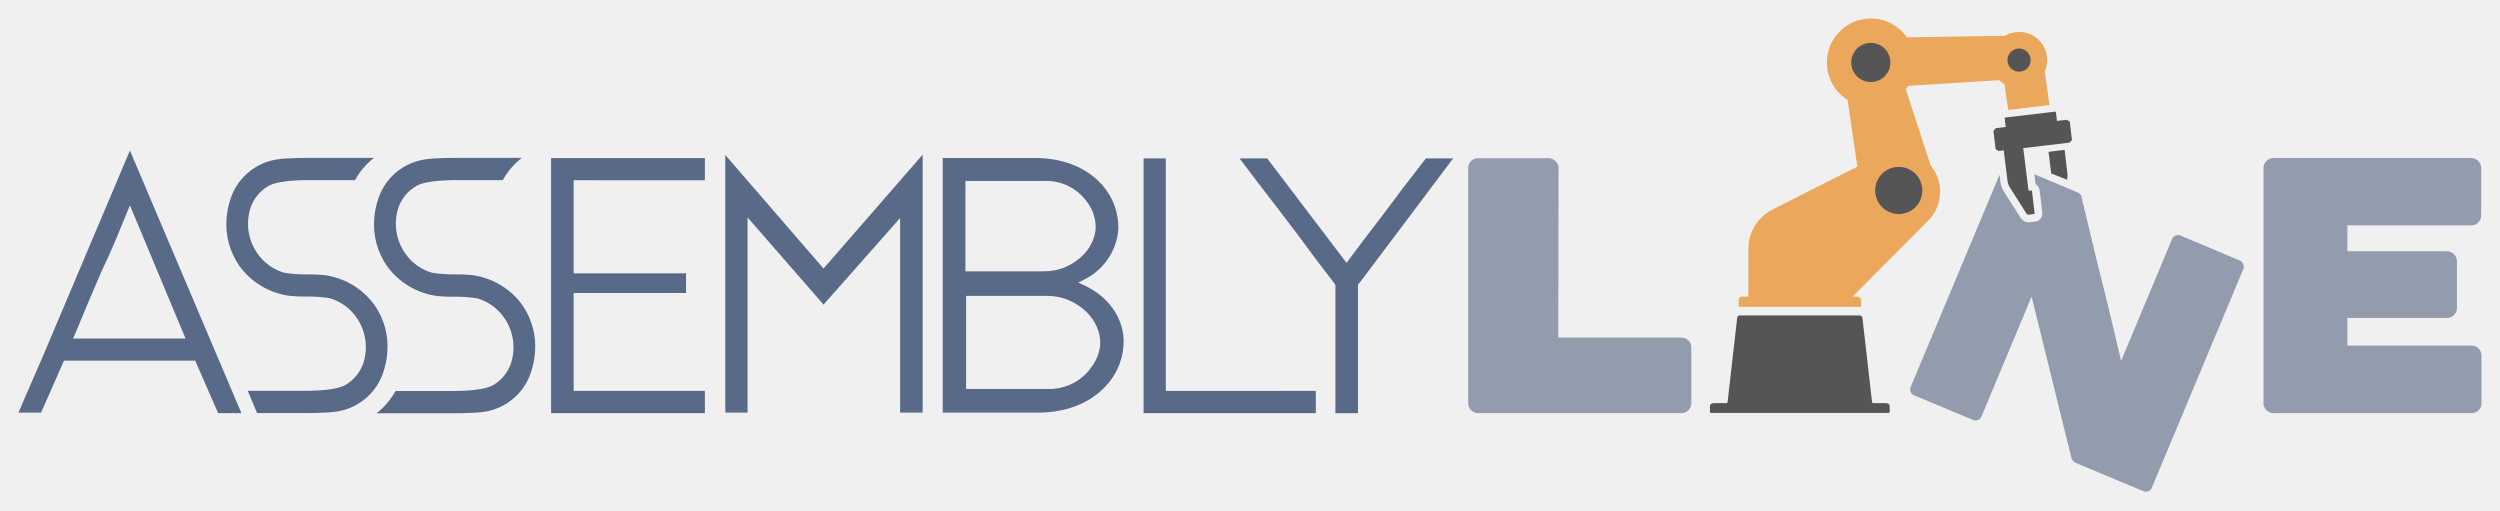
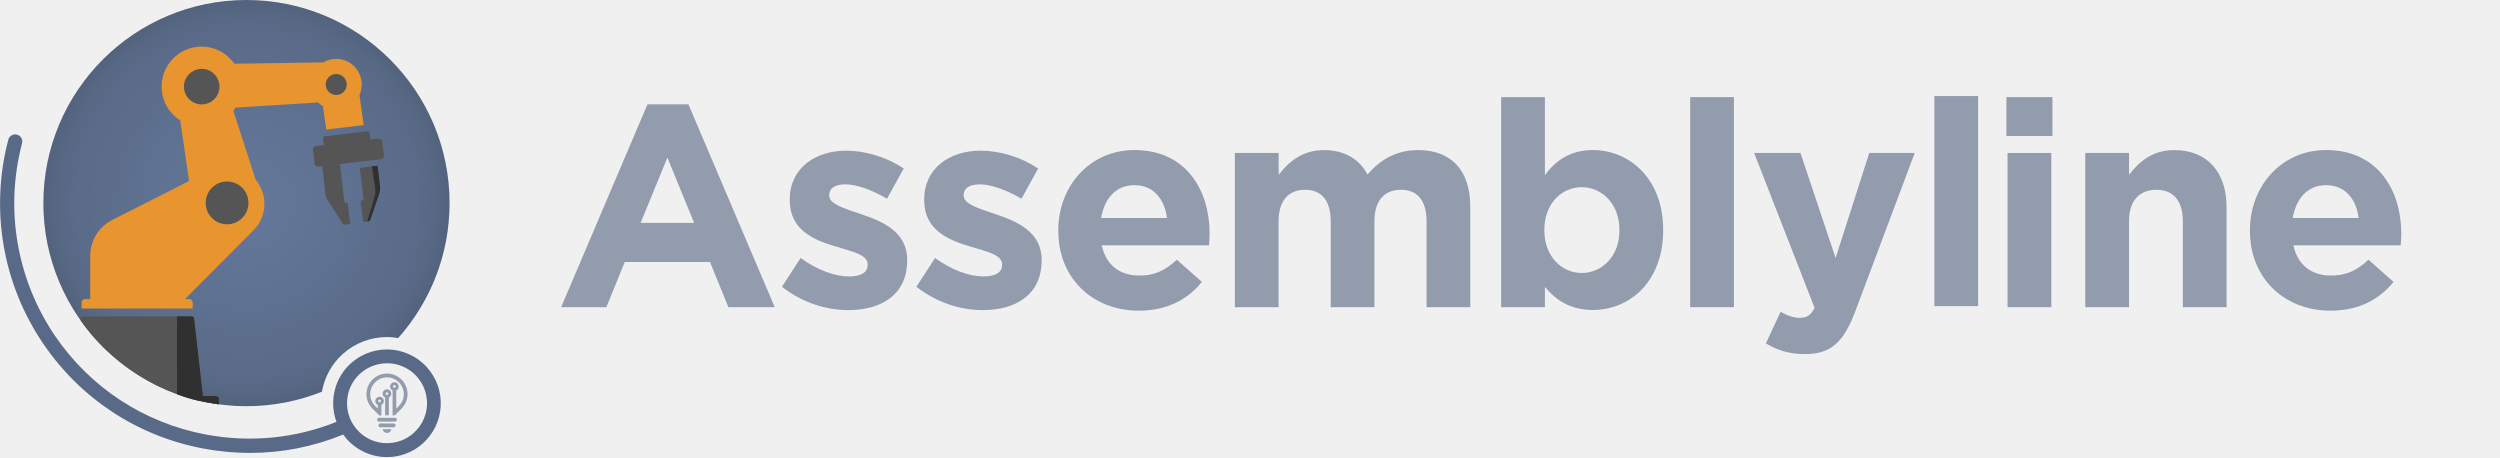
- <svg xmlns="http://www.w3.org/2000/svg" id="Layer_1" data-name="Layer 1" viewBox="0 0 674.271 137.618" version="1.1" width="674.271" height="137.618">
-   <defs id="defs62">
-     <style id="al_style">
-       .line{fill:#929cad;}
-       .assembly{fill:#586a88;}
-       .crane{fill:#eba75b;}
-       .accent{fill:#555;}
+ <svg xmlns="http://www.w3.org/2000/svg" id="artwork" viewBox="0 0 394.38 72.11" version="1.1">
+   <defs id="defs1167">
+     <style id="style1152">
+       .cls-1 {
+         fill: #4d4d4d;
+       }
+ 
+       .cls-1, .cls-2, .cls-3, .cls-4, .cls-5 {
+         stroke-width: 0px;
+       }
+ 
+       .cls-2 {
+         fill: #0e4377;
+       }
+ 
+       .cls-3 {
+         fill: #1976d2;
+       }
+ 
+       .cls-4 {
+         fill: #fff;
+       }
+ 
+       .cls-5 {
+         fill: url(#radial-gradient);
+       }
    </style>
+     <radialGradient id="radial-gradient" cx="38.88" cy="32.04" fx="38.88" fy="32.04" r="32.04" gradientUnits="userSpaceOnUse">
+       <stop offset="0" stop-color="#1976d2" id="stop1154" style="stop-color:#65789a;stop-opacity:1" />
+       <stop offset=".51" stop-color="#1874d0" id="stop1156" style="stop-color:#5f7191;stop-opacity:1" />
+       <stop offset=".7" stop-color="#1871c9" id="stop1158" style="stop-color:#5b6d8a;stop-opacity:1" />
+       <stop offset=".83" stop-color="#166abd" id="stop1160" style="stop-color:#5b6c8b;stop-opacity:1" />
+       <stop offset=".93" stop-color="#1461ac" id="stop1162" style="stop-color:#576884;stop-opacity:1" />
+       <stop offset="1" stop-color="#13599e" id="stop1164" style="stop-color:#53637e;stop-opacity:1" />
+     </radialGradient>
  </defs>
-   <path class="line" d="m 420.28,91.037 h 33.16 a 2.76,2.76 0 0 1 1.89,0.75 2.42,2.42 0 0 1 0.83,1.89 v 15.12 a 2.7,2.7 0 0 1 -2.63,2.63 h -54.82 a 2.62,2.62 0 0 1 -1.93,-0.79 2.52,2.52 0 0 1 -0.79,-1.84 V 45.297 a 2.6,2.6 0 0 1 0.75,-1.84 2.48,2.48 0 0 1 1.89,-0.79 h 19 a 2.67,2.67 0 0 1 1.89,0.79 2.46,2.46 0 0 1 0.83,1.84 z" id="path66" />
-   <path class="line" d="m 604.97,71.157 a 1.65,1.65 0 0 0 -1,-0.94 l -15.86,-6.68 a 1.65,1.65 0 0 0 -1.34,0 1.56,1.56 0 0 0 -0.91,0.87 l -13.78,32.93 -2.68,-11.37 c -0.64,-2.71 -1.33,-5.46 -2,-8.18 -1.07,-4.19 -2.09,-8.29 -3,-12.19 -0.91,-3.9 -2,-8.18 -3,-12.45 v -0.12 -0.12 a 1.53,1.53 0 0 0 -0.29,-0.42 2.15,2.15 0 0 0 -0.69,-0.57 l -11.74,-4.91 0.32,2.67 a 2.19,2.19 0 0 1 1.12,1.67 l 0.71,6 a 2.16,2.16 0 0 1 -0.45,1.6 2.19,2.19 0 0 1 -1.47,0.82 l -1.5,0.18 h -0.29 a 2.54,2.54 0 0 1 -2.13,-1.17 l -4.54,-7.15 a 6.24,6.24 0 0 1 -0.92,-2.58 l -0.23,-1.93 -24,57.31 a 1.73,1.73 0 0 0 0.89,2.17 l 15.95,6.67 a 1.64,1.64 0 0 0 1.34,0 1.56,1.56 0 0 0 0.91,-0.87 l 13.55,-32.39 10.78,43.66 a 1.82,1.82 0 0 0 0.44,0.65 2.08,2.08 0 0 0 0.61,0.5 l 18.32,7.66 a 1.66,1.66 0 0 0 1.34,0 1.56,1.56 0 0 0 0.91,-0.87 l 24.77,-59.2 a 1.56,1.56 0 0 0 -0.14,-1.25 z" id="path68" />
-   <polygon class="line" points="" id="polygon70" transform="translate(5,4.977127)" />
-   <path class="line" d="m 613.11,111.417 a 2.7,2.7 0 0 1 -2.63,-2.63 V 45.247 a 2.7,2.7 0 0 1 2.63,-2.63 h 53.46 a 2.7,2.7 0 0 1 2.63,2.63 v 12.81 a 2.63,2.63 0 0 1 -0.79,1.93 2.52,2.52 0 0 1 -1.84,0.79 h -33.46 v 7 h 26.92 a 2.7,2.7 0 0 1 2.63,2.63 v 12.63 a 2.63,2.63 0 0 1 -0.79,1.93 2.53,2.53 0 0 1 -1.84,0.79 h -26.92 v 7.46 h 33.52 a 2.49,2.49 0 0 1 1.89,0.79 2.7,2.7 0 0 1 0.75,1.93 v 12.86 a 2.6,2.6 0 0 1 -0.75,1.84 2.49,2.49 0 0 1 -1.89,0.79 z" id="path72" />
-   <path class="assembly" d="M 65.11,111.417 H 58.83 L 52.65,97.277 H 17.26 L 11.08,111.277 H 5 q 0.88,-2.16 1.67,-3.93 0.79,-1.77 1.67,-3.83 l 3.24,-7.46 23.46,-55.45 z m -15.07,-20.12 -15,-35.92 q -0.79,1.87 -1.72,4.17 -0.93,2.3 -1.91,4.66 -1,2.35 -2,4.61 -1,2.26 -1.86,4 -0.79,1.87 -1.82,4.22 -1.03,2.35 -2.06,4.81 l -2.04,4.95 q -1,2.45 -1.91,4.51 z" id="path74" />
-   <path class="assembly" d="m 154.72,48.607 v 25.12 h 30.31 v 5.3 h -30.31 v 26.4 h 35.39 v 6 H 148.63 V 42.627 h 41.48 v 6 z" id="path76" />
-   <path class="assembly" d="m 248.85,41.707 v 69.58 h -6.08 V 58.797 l -20.66,23.36 -20.49,-23.53 v 52.66 h -6 V 41.797 l 26.49,30.63 z" id="path78" />
-   <path class="assembly" d="m 354.89,105.427 v 6 H 308.43 V 42.727 h 6 v 62.71 z" id="path80" />
-   <path class="assembly" d="m 376.46,53.317 q 1,-1.37 2,-2.7 l 2.11,-2.7 4,-5.2 h 7.36 l -24.5,32.58 -1.18,1.5 v 34.64 h -6.08 V 76.797 l -5.4,-7.07 q -2.35,-3.24 -4.76,-6.43 l -4.9,-6.45 -4.32,-5.59 -6.48,-8.54 h 7.46 l 21.4,28.17 q 2.26,-3 5.2,-6.92 l 5.5,-7.21 z" id="path82" />
-   <path class="assembly" d="m 100.95,82.187 a 19.94,19.94 0 0 0 -13.56,-8 37.11,37.11 0 0 0 -4.61,-0.18 37.52,37.52 0 0 1 -6.13,-0.44 13.41,13.41 0 0 1 -7.27,-5.28 13.94,13.94 0 0 1 -1.84,-12.14 10.86,10.86 0 0 1 4.88,-6 c 2.91,-1.62 9.43,-1.59 12.77,-1.57 h 10.55 a 19.7,19.7 0 0 1 5.13,-6 c -4.13,0 -11.13,0 -14.87,0 -2.83,0 -8.69,-0.06 -11.48,0.45 a 15.67,15.67 0 0 0 -12.23,10.27 22,22 0 0 0 -1.19,5.71 19.61,19.61 0 0 0 3.52,12.79 19.94,19.94 0 0 0 13.56,8 37.12,37.12 0 0 0 4.61,0.18 37.52,37.52 0 0 1 6.13,0.44 13.41,13.41 0 0 1 7.27,5.28 13.94,13.94 0 0 1 1.84,12.14 10.86,10.86 0 0 1 -4.88,6 c -2.91,1.62 -9.43,1.59 -12.77,1.57 H 66.81 l 2.53,6 c 0,0 6.48,0 10.23,0 2.83,0 8.69,0.06 11.48,-0.45 a 15.67,15.67 0 0 0 12.23,-10.27 22,22 0 0 0 1.19,-5.71 19.61,19.61 0 0 0 -3.52,-12.79 z" id="path84" />
-   <path class="assembly" d="m 303.04,91.287 c -0.37,-6 -4.25,-11 -9.46,-13.75 a 29.67,29.67 0 0 0 -2.82,-1.33 13.42,13.42 0 0 0 1.67,-0.82 v 0 a 16.49,16.49 0 0 0 9.18,-13.35 17.12,17.12 0 0 0 -4.35,-12.15 c -4.52,-5.13 -11.28,-7.27 -18,-7.27 h -25 v 68.67 h 25.77 c 6.88,0 13.84,-2.2 18.5,-7.48 a 17.64,17.64 0 0 0 4.51,-12.52 z m -42.65,-42.49 h 21.91 a 13.45,13.45 0 0 1 10.52,5.19 11.68,11.68 0 0 1 2.65,6.3 9.45,9.45 0 0 1 0,1.81 10.58,10.58 0 0 1 -0.67,2.63 11.6,11.6 0 0 1 -1.29,2.4 13.06,13.06 0 0 1 -1.25,1.52 14.53,14.53 0 0 1 -2.26,1.91 15.93,15.93 0 0 1 -2.58,1.44 12.87,12.87 0 0 1 -1.39,0.52 14.82,14.82 0 0 1 -3,0.59 q -0.81,0.07 -1.66,0.07 h -20.98 z m 36.22,45.13 a 10.58,10.58 0 0 1 -0.44,1.72 12.13,12.13 0 0 1 -0.71,1.64 14.14,14.14 0 0 1 -1.47,2.25 13.85,13.85 0 0 1 -10.88,5.37 H 260.57 V 79.797 h 21.54 a 17.39,17.39 0 0 1 3.33,0.31 14.43,14.43 0 0 1 1.52,0.38 13.27,13.27 0 0 1 1.43,0.54 16,16 0 0 1 4.26,2.75 13.74,13.74 0 0 1 2,2.28 11.65,11.65 0 0 1 1.87,4.26 9.94,9.94 0 0 1 0.2,2.78 q -0.04,0.41 -0.11,0.85 z" id="path86" />
-   <path class="assembly" d="m 140.82,82.187 a 19.94,19.94 0 0 0 -13.56,-8 37.11,37.11 0 0 0 -4.61,-0.18 37.52,37.52 0 0 1 -6.13,-0.44 13.41,13.41 0 0 1 -7.27,-5.28 13.94,13.94 0 0 1 -1.84,-12.14 10.86,10.86 0 0 1 4.88,-6 c 2.91,-1.62 9.43,-1.59 12.77,-1.57 h 10.55 a 19.7,19.7 0 0 1 5.13,-6 c -4.13,0 -11.13,0 -14.87,0 -2.83,0 -8.69,-0.06 -11.48,0.45 a 15.67,15.67 0 0 0 -12.28,10.32 22,22 0 0 0 -1.19,5.71 19.61,19.61 0 0 0 3.52,12.79 19.94,19.94 0 0 0 13.56,8 37.12,37.12 0 0 0 4.61,0.18 37.52,37.52 0 0 1 6.13,0.44 13.41,13.41 0 0 1 7.27,5.28 13.94,13.94 0 0 1 1.84,12.14 10.86,10.86 0 0 1 -4.88,6 c -2.91,1.62 -9.43,1.59 -12.77,1.57 h -13.52 a 19.7,19.7 0 0 1 -5.13,6 c 4.13,0 14.15,0 17.89,0 2.83,0 8.69,0.06 11.48,-0.45 a 15.67,15.67 0 0 0 12.19,-10.31 22,22 0 0 0 1.19,-5.71 19.61,19.61 0 0 0 -3.48,-12.8 z" id="path88" />
-   <path class="crane" d="M 551.5,19.237 A 7.56,7.56 0 0 0 540.76,9.657 l -26.45,0.41 v 0 a 11.87,11.87 0 1 0 -16,16.88 l 2.63,18 -22.83,11.53 a 12,12 0 0 0 -6.57,10.68 v 12.83 h -1.43 a 1.09,1.09 0 0 0 -1.18,0.78 v 2 h 33 v -2 a 1.09,1.09 0 0 0 -1.18,-0.78 h -1.08 l 20.64,-20.74 a 11.11,11.11 0 0 0 0.57,-14.42 l -0.18,-0.21 -6.68,-20.51 q 0.35,-0.46 0.65,-0.95 l 24.54,-1.53 a 7.6,7.6 0 0 0 1.42,1.11 l 1,6.92 11.12,-1.31 z" id="path90" />
-   <path class="accent" d="m 558.25,32.897 a 0.18,0.18 0 0 0 -0.09,-0.14 l -0.72,-0.44 a 0.18,0.18 0 0 0 -0.12,0 l -2.66,0.31 a 0.2,0.2 0 0 0 0.1,-0.18 l -0.26,-2.18 a 0.18,0.18 0 0 0 -0.2,-0.16 l -13.47,1.59 a 0.18,0.18 0 0 0 -0.16,0.2 l 0.26,2.18 a 0.18,0.18 0 0 0 0.16,0.15 l -2.68,0.32 a 0.18,0.18 0 0 0 -0.11,0.05 l -0.6,0.6 a 0.18,0.18 0 0 0 -0.05,0.15 l 0.57,4.78 a 0.18,0.18 0 0 0 0.09,0.14 l 0.73,0.44 a 0.18,0.18 0 0 0 0.12,0 l 1.36,-0.16 a 0.17,0.17 0 0 0 -0.08,0.16 l 1,8.06 a 4.19,4.19 0 0 0 0.62,1.75 l 4.53,7.15 a 0.52,0.52 0 0 0 0.5,0.24 l 1.5,-0.18 a 0.18,0.18 0 0 0 0.16,-0.2 l -0.71,-6 a 0.18,0.18 0 0 0 -0.2,-0.16 l -0.55,0.07 a 0.18,0.18 0 0 1 -0.2,-0.16 l -1.38,-11.18 a 0.17,0.17 0 0 0 -0.11,-0.14 l 12.46,-1.47 a 0.18,0.18 0 0 0 0.11,-0.05 l 0.6,-0.6 a 0.18,0.18 0 0 0 0.05,-0.15 z" id="path92" />
-   <path class="accent" d="m 557.62,47.027 -0.78,-6.62 -4.33,0.54 0.73,5.83 4.24,1.69 a 3.45,3.45 0 0 0 0.14,-1.44 z" id="path94" />
-   <g id="_Group_" data-name="&lt;Group&gt;" transform="translate(5,4.977127)">
-     <path class="accent" d="M 544.32,323.29 H 528.1 a 0.7,0.7 0 0 0 -0.67,0.61 l -2.6,22.77 a 0.31,0.31 0 0 1 -0.32,0.26 h -3.3 c -0.65,0 -1.14,0.24 -1.14,0.92 v 1.44 a 0.31,0.31 0 0 0 0.32,0.29 h 47.85 a 0.31,0.31 0 0 0 0.32,-0.29 v -1.44 c 0,-0.69 -0.49,-0.92 -1.14,-0.92 h -3.3 a 0.31,0.31 0 0 1 -0.32,-0.26 l -2.6,-22.77 a 0.7,0.7 0 0 0 -0.67,-0.61 z" transform="translate(-63.89,-243.18)" id="path96" />
+   <g id="g91781">
+     <path class="cls-1" d="m 102.15,16.46 h 6.45 l 13.62,32 h -7.31 L 112,41.33 H 98.56 l -2.91,7.13 h -7.13 l 13.62,-32 z m 7.35,18.7 -4.22,-10.3 -4.22,10.3 z" id="path1169" style="fill:#929cad;fill-opacity:1" />
+     <path class="cls-1" d="m 123.35,45.24 2.95,-4.54 c 2.63,1.91 5.4,2.91 7.67,2.91 2,0 2.91,-0.73 2.91,-1.82 V 41.7 c 0,-1.5 -2.36,-2 -5.04,-2.81 -3.4,-1 -7.26,-2.59 -7.26,-7.31 v -0.09 c 0,-4.95 4,-7.72 8.9,-7.72 3.09,0 6.45,1.04 9.08,2.81 l -2.63,4.77 c -2.41,-1.41 -4.81,-2.27 -6.58,-2.27 -1.77,0 -2.54,0.73 -2.54,1.68 v 0.09 c 0,1.36 2.32,2 4.95,2.91 3.4,1.13 7.35,2.77 7.35,7.22 v 0.09 c 0,5.4 -4.04,7.85 -9.31,7.85 -3.4,0 -7.22,-1.14 -10.44,-3.68 z" id="path1171" style="fill:#929cad;fill-opacity:1" />
+     <path class="cls-1" d="m 144.56,45.24 2.95,-4.54 c 2.63,1.91 5.4,2.91 7.67,2.91 2,0 2.91,-0.73 2.91,-1.82 V 41.7 c 0,-1.5 -2.36,-2 -5.04,-2.81 -3.4,-1 -7.26,-2.59 -7.26,-7.31 v -0.09 c 0,-4.95 4,-7.72 8.9,-7.72 3.09,0 6.45,1.04 9.08,2.81 l -2.63,4.77 c -2.41,-1.41 -4.81,-2.27 -6.58,-2.27 -1.77,0 -2.54,0.73 -2.54,1.68 v 0.09 c 0,1.36 2.32,2 4.95,2.91 3.4,1.13 7.35,2.77 7.35,7.22 v 0.09 c 0,5.4 -4.04,7.85 -9.31,7.85 -3.4,0 -7.22,-1.14 -10.44,-3.68 z" id="path1173" style="fill:#929cad;fill-opacity:1" />
+     <path class="cls-1" d="m 166.94,36.43 v -0.09 c 0,-6.95 4.95,-12.67 12.03,-12.67 8.13,0 11.85,6.31 11.85,13.21 0,0.54 -0.05,1.18 -0.09,1.82 H 173.8 c 0.68,3.13 2.86,4.77 5.95,4.77 2.31,0 3.99,-0.73 5.9,-2.5 l 3.95,3.5 c -2.27,2.81 -5.54,4.54 -9.94,4.54 -7.31,0 -12.71,-5.13 -12.71,-12.57 z m 17.16,-2.04 c -0.41,-3.09 -2.22,-5.18 -5.13,-5.18 -2.91,0 -4.72,2.04 -5.27,5.18 z" id="path1175" style="fill:#929cad;fill-opacity:1" />
+     <path class="cls-1" d="m 194.81,24.13 h 6.9 v 3.45 c 1.59,-2.04 3.68,-3.9 7.17,-3.9 3.18,0 5.58,1.41 6.85,3.86 2.13,-2.5 4.68,-3.86 7.99,-3.86 5.13,0 8.22,3.09 8.22,8.94 v 15.84 h -6.9 V 34.89 c 0,-3.27 -1.45,-4.95 -4.04,-4.95 -2.59,0 -4.18,1.68 -4.18,4.95 v 13.57 h -6.9 V 34.89 c 0,-3.27 -1.45,-4.95 -4.04,-4.95 -2.59,0 -4.18,1.68 -4.18,4.95 v 13.57 h -6.9 V 24.13 Z" id="path1177" style="fill:#929cad;fill-opacity:1" />
+     <path class="cls-1" d="m 243.71,45.28 v 3.18 h -6.9 V 15.32 h 6.9 v 12.3 c 1.68,-2.27 3.99,-3.95 7.58,-3.95 5.67,0 11.08,4.45 11.08,12.57 v 0.09 c 0,8.13 -5.31,12.57 -11.08,12.57 -3.68,0 -5.95,-1.68 -7.58,-3.63 z m 11.76,-8.94 v -0.09 c 0,-4.04 -2.72,-6.72 -5.95,-6.72 -3.23,0 -5.9,2.68 -5.9,6.72 v 0.09 c 0,4.04 2.68,6.72 5.9,6.72 3.22,0 5.95,-2.63 5.95,-6.72 z" id="path1179" style="fill:#929cad;fill-opacity:1" />
+     <path class="cls-1" d="m 266.63,15.32 h 6.9 v 33.14 h -6.9 z" id="path1181" style="fill:#929cad;fill-opacity:1" />
+     <path class="cls-1" d="m 305.153,15.153 h 6.9 v 33.14 h -6.9 z" id="path1181-7" style="fill:#929cad;fill-opacity:1;stroke-width:0px" />
+     <path class="cls-1" d="m 278.57,54.18 2.32,-4.99 c 0.91,0.54 2.04,0.95 2.95,0.95 1.18,0 1.82,-0.36 2.41,-1.59 l -9.53,-24.42 h 7.31 l 5.54,16.57 5.31,-16.57 h 7.17 l -9.35,24.92 c -1.86,4.95 -3.86,6.81 -7.99,6.81 -2.5,0 -4.36,-0.64 -6.13,-1.68 z" id="path1183" style="fill:#929cad;fill-opacity:1" />
+     <path class="cls-1" d="m 316.516,15.32 h 7.26 v 6.13 h -7.26 z m 0.18,8.81 h 6.9 v 24.33 h -6.9 z" id="path1187" style="fill:#929cad;fill-opacity:1" />
+     <path class="cls-1" d="m 328.956,24.13 h 6.9 v 3.45 c 1.59,-2.04 3.63,-3.9 7.13,-3.9 5.22,0 8.26,3.45 8.26,9.03 v 15.75 h -6.9 V 34.89 c 0,-3.27 -1.54,-4.95 -4.18,-4.95 -2.64,0 -4.31,1.68 -4.31,4.95 v 13.57 h -6.9 z" id="path1189" style="fill:#929cad;fill-opacity:1" />
+     <path class="cls-1" d="m 354.926,36.43 v -0.09 c 0,-6.95 4.95,-12.67 12.03,-12.67 8.13,0 11.85,6.31 11.85,13.21 0,0.54 -0.04,1.18 -0.09,1.82 h -16.93 c 0.68,3.13 2.86,4.77 5.95,4.77 2.32,0 4,-0.73 5.9,-2.5 l 3.95,3.5 c -2.27,2.81 -5.54,4.54 -9.94,4.54 -7.31,0 -12.71,-5.13 -12.71,-12.57 z m 17.16,-2.04 c -0.41,-3.09 -2.22,-5.18 -5.13,-5.18 -2.91,0 -4.72,2.04 -5.27,5.18 z" id="path1191" style="fill:#929cad;fill-opacity:1" />
  </g>
-   <circle class="accent" cx="402.922" cy="304.197" r="5.28" transform="rotate(-35.14)" id="circle99" />
-   <circle class="accent" cx="16.724" cy="514.412" r="6.36" transform="rotate(-82.41)" id="circle101" />
-   <circle class="accent" cx="522.434" cy="154.502" r="3.13" transform="rotate(-14.77)" id="circle103" />
+   <path class="cls-5" d="m 54.11,55.81 c 1.91,-1.7 4.38,-2.64 6.94,-2.64 v 0 c 0.59,0 1.18,0.06 1.76,0.16 5.04,-5.66 8.11,-13.12 8.11,-21.29 C 70.92,14.34 56.57,0 38.88,0 21.19,0 6.84,14.34 6.84,32.04 c 0,17.7 14.34,32.04 32.04,32.04 4.21,0 8.22,-0.82 11.9,-2.29 0.4,-2.23 1.51,-4.36 3.33,-5.98 z" id="path1195" style="fill:url(#radial-gradient)" />
+   <g id="g92492" transform="matrix(1.03378,0,0,1.020215,-3.000374,-1.35871)">
+     <path class="cls-4" d="m 57.771,15.966 c 0.34,-0.788 0.437,-1.687 0.194,-2.586 -0.546,-2.106 -2.671,-3.362 -4.758,-2.807 -0.34,0.086 -0.668,0.234 -0.959,0.406 l -13.583,0.209 c 0,0 0,-0.012 -0.012,-0.025 -1.942,-2.795 -5.742,-3.46 -8.497,-1.502 -2.756,1.97 -3.411,5.824 -1.481,8.619 0.473,0.69 1.068,1.256 1.736,1.675 l 1.347,9.371 -11.714,6.009 c -2.064,1.059 -3.375,3.214 -3.375,5.566 v 6.674 h -0.704 c -0.534,0 -0.607,0.406 -0.607,0.406 v 1.059 H 32.303 v -1.059 c 0,0 -0.073,-0.406 -0.607,-0.406 h -0.558 l 10.597,-10.799 c 1.906,-2.093 2.027,-5.27 0.291,-7.511 -0.024,-0.037 -0.061,-0.074 -0.097,-0.111 l -3.423,-10.688 c 0.121,-0.16 0.231,-0.32 0.34,-0.493 l 12.6,-0.8 c 0.219,0.222 0.461,0.419 0.728,0.579 l 0.522,3.608 5.705,-0.69 -0.656,-4.716 z" id="path1197" style="fill:#e89530;fill-opacity:1" />
+     <path class="cls-4" d="m 61.23,23.083 c 0,0 -0.024,-0.049 -0.049,-0.074 l -0.376,-0.234 c 0,0 -0.036,-0.012 -0.061,-0.012 L 59.373,22.923 c 0,0 0.061,-0.062 0.049,-0.099 l -0.134,-1.133 c 0,0 -0.049,-0.086 -0.109,-0.086 l -6.907,0.825 c 0,0 -0.085,0.049 -0.085,0.111 l 0.134,1.133 c 0,0 0.036,0.074 0.085,0.074 L 51.034,23.908 c 0,0 -0.036,0 -0.061,0.025 l -0.303,0.308 c 0,0 -0.024,0.049 -0.024,0.074 l 0.291,2.487 c 0,0 0.024,0.049 0.049,0.074 l 0.376,0.234 c 0,0 0.036,0.012 0.061,0.012 l 0.692,-0.086 c 0,0 -0.049,0.049 -0.036,0.086 l 0.486,4.199 c 0.036,0.32 0.146,0.64 0.316,0.911 l 2.331,3.719 c 0.061,0.086 0.158,0.135 0.255,0.123 l 0.777,-0.099 c 0,0 0.085,-0.049 0.085,-0.111 l -0.364,-3.115 c 0,0 -0.049,-0.086 -0.109,-0.086 l -0.279,0.037 c 0,0 -0.097,-0.037 -0.109,-0.086 l -0.68,-5.837 c 0,0 -0.024,-0.062 -0.061,-0.074 L 61.121,25.94 c 0,0 0.036,0 0.061,-0.025 l 0.303,-0.308 c 0,0 0.036,-0.049 0.024,-0.074 l -0.291,-2.487 z" id="path1199" style="fill:#555555;fill-opacity:1" />
+     <path class="cls-4" d="m 23.842,50.259 h -7.587 -0.74 c -0.085,0 -0.316,0.062 -0.34,0.32 l -0.02,0.218 c 4.331,6.42 12.055,11.912 21.158,13.059 l -0.004,-0.804 c -0.002,-0.357 -0.255,-0.48 -0.583,-0.48 h -1.699 c -0.085,0 -0.158,-0.062 -0.17,-0.135 L 32.522,50.579 c -0.036,-0.259 -0.255,-0.32 -0.34,-0.32 h -0.74 -7.587 z" id="path1201" style="fill:#555555;fill-opacity:1" />
+     <path class="cls-2" d="m 29.916,62.292 c 2.599,1.006 3.803,1.107 6.397,1.565 l -0.016,-0.804 c -0.007,-0.357 -0.255,-0.48 -0.583,-0.48 H 34.015 c -0.085,0 -0.158,-0.062 -0.17,-0.135 L 32.51,50.579 c -0.036,-0.259 -0.255,-0.32 -0.34,-0.32 h -0.74 -1.517" id="path1203" style="fill:#303030;fill-opacity:1" />
+     <path class="cls-2" d="m 31.466,16.31 c -0.862,-1.244 -0.571,-2.955 0.656,-3.83 1.226,-0.874 2.913,-0.579 3.775,0.665 0.862,1.244 0.571,2.955 -0.656,3.83 -1.226,0.874 -2.913,0.579 -3.775,-0.665 z" id="path1205" style="fill:#555555;fill-opacity:1" />
+     <path class="cls-2" d="m 40.788,33.143 c -0.243,1.81 -1.882,3.091 -3.666,2.844 -1.784,-0.246 -3.047,-1.909 -2.804,-3.719 0.243,-1.81 1.882,-3.091 3.666,-2.844 1.784,0.246 3.047,1.909 2.804,3.719 z" id="path1207" style="fill:#555555;fill-opacity:1" />
+     <path class="cls-2" d="m 54.615,15.966 c -0.862,0.234 -1.736,-0.296 -1.954,-1.157 -0.231,-0.874 0.291,-1.761 1.141,-1.982 0.862,-0.234 1.736,0.296 1.954,1.157 0.231,0.874 -0.291,1.761 -1.141,1.982 z" id="path1209" style="fill:#555555;fill-opacity:1" />
+     <path class="cls-4" d="m 58.378,32.195 -0.558,-4.815 c 0,0 0.036,-0.099 0.085,-0.111 l 2.525,-0.308 c 0,0 0.097,0.037 0.109,0.086 l 0.364,3.177 c 0.036,0.32 0,0.653 -0.097,0.96 l -1.408,4.174 c -0.036,0.099 -0.121,0.172 -0.218,0.185 l -0.777,0.099 c 0,0 -0.097,-0.037 -0.109,-0.086 l -0.364,-3.115 c 0,0 0.036,-0.099 0.085,-0.111 l 0.279,-0.037 c 0,0 0.085,-0.049 0.085,-0.111 z" id="path1211" style="fill:#555555;fill-opacity:1" />
+     <path class="cls-2" d="m 58.936,35.569 0.231,-0.025 c 0.097,0 0.182,-0.086 0.219,-0.185 l 1.408,-4.174 c 0.109,-0.308 0.134,-0.64 0.097,-0.96 l -0.364,-3.177 c 0,0 -0.049,-0.086 -0.109,-0.086 l -0.765,0.086 0.486,3.312 c 0,0 0,0.086 0.061,0.85 -0.146,0.788 -1.275,4.359 -1.275,4.359 z" id="path1213" style="fill:#303030;fill-opacity:1" />
+   </g>
+   <path class="cls-3" d="m 67.39,57.98 c -1.61,-1.81 -3.92,-2.85 -6.35,-2.85 -2.08,0 -4.08,0.76 -5.64,2.14 -2.68,2.38 -3.49,6.1 -2.32,9.28 -6.51,2.61 -13.64,3.32 -20.69,1.98 C 22.65,66.67 14.22,61.13 8.65,52.94 2.63,44.05 0.74,33 3.48,22.61 c 0.16,-0.6 -0.2,-1.22 -0.8,-1.37 -0.6,-0.16 -1.22,0.2 -1.37,0.8 -2.9,11.02 -0.9,22.74 5.5,32.16 5.91,8.7 14.85,14.57 25.17,16.54 2.49,0.47 4.98,0.71 7.46,0.71 5.06,0 10.03,-0.99 14.7,-2.9 0.17,0.24 0.36,0.48 0.56,0.71 1.61,1.81 3.92,2.85 6.35,2.85 2.08,0 4.08,-0.76 5.63,-2.14 1.69,-1.51 2.7,-3.58 2.84,-5.84 0.13,-2.26 -0.62,-4.44 -2.13,-6.14 z m -1.3,9.41 c -0.25,0.34 -0.54,0.65 -0.86,0.94 -0.28,0.25 -0.58,0.47 -0.89,0.66 -0.03,0.02 -0.06,0.04 -0.08,0.05 -0.3,0.18 -0.61,0.32 -0.92,0.44 -0.05,0.02 -0.09,0.04 -0.14,0.05 -0.31,0.11 -0.63,0.2 -0.95,0.26 -0.05,0.01 -0.11,0.02 -0.16,0.03 -0.32,0.05 -0.64,0.08 -0.97,0.09 -0.08,0 -0.16,0 -0.24,0 -0.12,0 -0.23,0 -0.35,-0.02 -0.09,0 -0.19,-0.02 -0.28,-0.03 C 60.13,69.85 60.02,69.83 59.9,69.81 59.81,69.79 59.72,69.77 59.62,69.75 59.51,69.72 59.39,69.69 59.28,69.66 59.19,69.63 59.1,69.61 59.01,69.58 58.9,69.54 58.79,69.5 58.68,69.45 58.59,69.42 58.51,69.38 58.42,69.34 58.31,69.29 58.2,69.23 58.09,69.17 58.01,69.13 57.93,69.09 57.85,69.04 57.74,68.97 57.63,68.9 57.52,68.83 57.45,68.78 57.38,68.74 57.31,68.69 57.19,68.6 57.08,68.51 56.97,68.41 56.91,68.36 56.86,68.32 56.8,68.27 c -0.16,-0.15 -0.32,-0.31 -0.47,-0.48 -1.3,-1.46 -1.79,-3.36 -1.51,-5.16 0.03,-0.2 0.07,-0.4 0.12,-0.59 0.3,-1.18 0.94,-2.28 1.92,-3.14 0,0 0,0 0,0 0.28,-0.25 0.58,-0.47 0.89,-0.66 0.03,-0.02 0.06,-0.04 0.09,-0.06 0.3,-0.18 0.61,-0.32 0.92,-0.44 0.05,-0.02 0.09,-0.04 0.14,-0.05 0.31,-0.11 0.63,-0.2 0.95,-0.26 0.05,-0.01 0.11,-0.02 0.16,-0.03 0.32,-0.05 0.64,-0.08 0.97,-0.09 0.08,0 0.16,0 0.24,0 0.12,0 0.23,0 0.35,0.02 0.09,0 0.19,0.02 0.28,0.03 0.12,0.01 0.23,0.03 0.35,0.05 0.09,0.02 0.18,0.04 0.28,0.06 0.11,0.03 0.23,0.06 0.34,0.09 0.09,0.03 0.18,0.05 0.27,0.08 0.11,0.04 0.22,0.08 0.33,0.13 0.09,0.03 0.17,0.07 0.26,0.11 0.11,0.05 0.22,0.11 0.33,0.16 0.08,0.04 0.16,0.08 0.24,0.13 0.11,0.07 0.22,0.14 0.33,0.21 0.07,0.05 0.14,0.09 0.21,0.14 0.12,0.09 0.23,0.18 0.34,0.28 0.06,0.05 0.11,0.09 0.17,0.14 0.16,0.15 0.32,0.31 0.47,0.48 1.01,1.14 1.53,2.54 1.59,3.95 0.05,1.41 -0.37,2.83 -1.25,4 z" id="path1217" style="fill:#586a88;fill-opacity:1" />
+   <g id="g1227">
+     <path class="cls-3" d="M 58.76,64.46 C 58.13,63.83 57.81,63 57.81,62.17 c 0,-0.83 0.32,-1.65 0.95,-2.29 0.63,-0.63 1.46,-0.95 2.29,-0.95 0.83,0 1.65,0.32 2.29,0.95 0.63,0.63 0.95,1.46 0.95,2.29 0,0.83 -0.32,1.65 -0.95,2.29 l -1.07,1.07 h -0.34 v -3.94 c -0.07,-0.03 -0.14,-0.08 -0.19,-0.13 v 0 c -0.12,-0.12 -0.2,-0.3 -0.2,-0.48 0,-0.18 0.08,-0.36 0.2,-0.48 v 0 c 0.12,-0.12 0.29,-0.2 0.48,-0.2 0.19,0 0.36,0.08 0.48,0.2 v 0 c 0.12,0.12 0.2,0.3 0.2,0.48 0,0.18 -0.08,0.36 -0.2,0.48 -0.06,0.06 -0.12,0.1 -0.19,0.13 v 2.87 l 0.41,-0.41 c 0.52,-0.52 0.78,-1.19 0.78,-1.87 0,-0.68 -0.26,-1.35 -0.78,-1.87 -0.52,-0.52 -1.19,-0.78 -1.87,-0.78 -0.68,0 -1.35,0.26 -1.87,0.78 -0.52,0.52 -0.78,1.19 -0.78,1.87 0,0.68 0.26,1.35 0.78,1.87 l 0.41,0.41 V 63.88 C 59.52,63.85 59.45,63.8 59.4,63.75 v 0 c -0.12,-0.12 -0.2,-0.3 -0.2,-0.48 0,-0.18 0.08,-0.36 0.2,-0.48 v 0 c 0.12,-0.12 0.29,-0.2 0.48,-0.2 0.19,0 0.36,0.08 0.48,0.2 v 0 c 0.12,0.12 0.2,0.3 0.2,0.48 0,0.18 -0.08,0.36 -0.2,0.48 -0.06,0.06 -0.12,0.1 -0.19,0.13 v 1.66 h -0.34 l -1.07,-1.07 v 0 z m 3.61,-3.65 v 0 c 0,0 -0.09,-0.06 -0.15,-0.06 -0.06,0 -0.11,0.02 -0.15,0.06 -0.04,0.04 -0.06,0.09 -0.06,0.15 0,0.06 0.02,0.11 0.06,0.15 v 0 c 0,0 0.09,0.06 0.15,0.06 0.06,0 0.11,-0.02 0.15,-0.06 0.04,-0.04 0.06,-0.09 0.06,-0.15 0,-0.06 -0.02,-0.11 -0.06,-0.15 z m -2.34,2.29 v 0 c 0,0 -0.09,-0.06 -0.15,-0.06 -0.06,0 -0.11,0.02 -0.15,0.06 -0.04,0.04 -0.06,0.09 -0.06,0.15 0,0.06 0.02,0.11 0.06,0.15 v 0 c 0,0 0.09,0.06 0.15,0.06 0.06,0 0.11,-0.02 0.15,-0.06 0.04,-0.04 0.06,-0.09 0.06,-0.15 0,-0.06 -0.02,-0.11 -0.06,-0.15 z m 1.02,-1.68 c 0.19,0 0.36,0.08 0.48,0.2 v 0 c 0.12,0.12 0.2,0.3 0.2,0.48 0,0.18 -0.08,0.36 -0.2,0.48 -0.06,0.06 -0.12,0.1 -0.19,0.13 v 2.8 h -0.59 v -2.8 c -0.07,-0.03 -0.14,-0.08 -0.19,-0.13 v 0 c -0.12,-0.12 -0.2,-0.3 -0.2,-0.48 0,-0.18 0.08,-0.36 0.2,-0.48 v 0 c 0.12,-0.12 0.29,-0.2 0.48,-0.2 z m 0.15,0.53 v 0 c 0,0 -0.09,-0.06 -0.15,-0.06 -0.06,0 -0.11,0.02 -0.15,0.06 -0.04,0.04 -0.06,0.09 -0.06,0.15 0,0.06 0.02,0.11 0.06,0.15 v 0 c 0,0 0.09,0.06 0.15,0.06 0.06,0 0.11,-0.02 0.15,-0.06 0.04,-0.04 0.06,-0.09 0.06,-0.15 0,-0.06 -0.02,-0.11 -0.06,-0.15 z" id="path1219" style="fill:#929cad;fill-opacity:1" />
+     <path class="cls-3" d="m 59.79,65.91 h 2.52 c 0.17,0 0.3,0.13 0.3,0.3 v 0 c 0,0.16 -0.14,0.3 -0.3,0.3 h -2.52 c -0.17,0 -0.3,-0.13 -0.3,-0.3 v 0 c 0,-0.16 0.14,-0.3 0.3,-0.3 z" id="path1221" style="fill:#929cad;fill-opacity:1" />
+     <path class="cls-3" d="m 59.96,66.8 h 2.17 c 0.14,0 0.26,0.13 0.26,0.3 v 0 c 0,0.16 -0.12,0.3 -0.26,0.3 h -2.17 c -0.14,0 -0.26,-0.13 -0.26,-0.3 v 0 c 0,-0.16 0.12,-0.3 0.26,-0.3 z" id="path1223" style="fill:#929cad;fill-opacity:1" />
+     <path class="cls-3" d="m 60.35,67.71 h 1.4 c -0.06,0.34 -0.35,0.59 -0.7,0.59 -0.35,0 -0.64,-0.25 -0.7,-0.59 z" id="path1225" style="fill:#929cad;fill-opacity:1" />
+   </g>
</svg>
